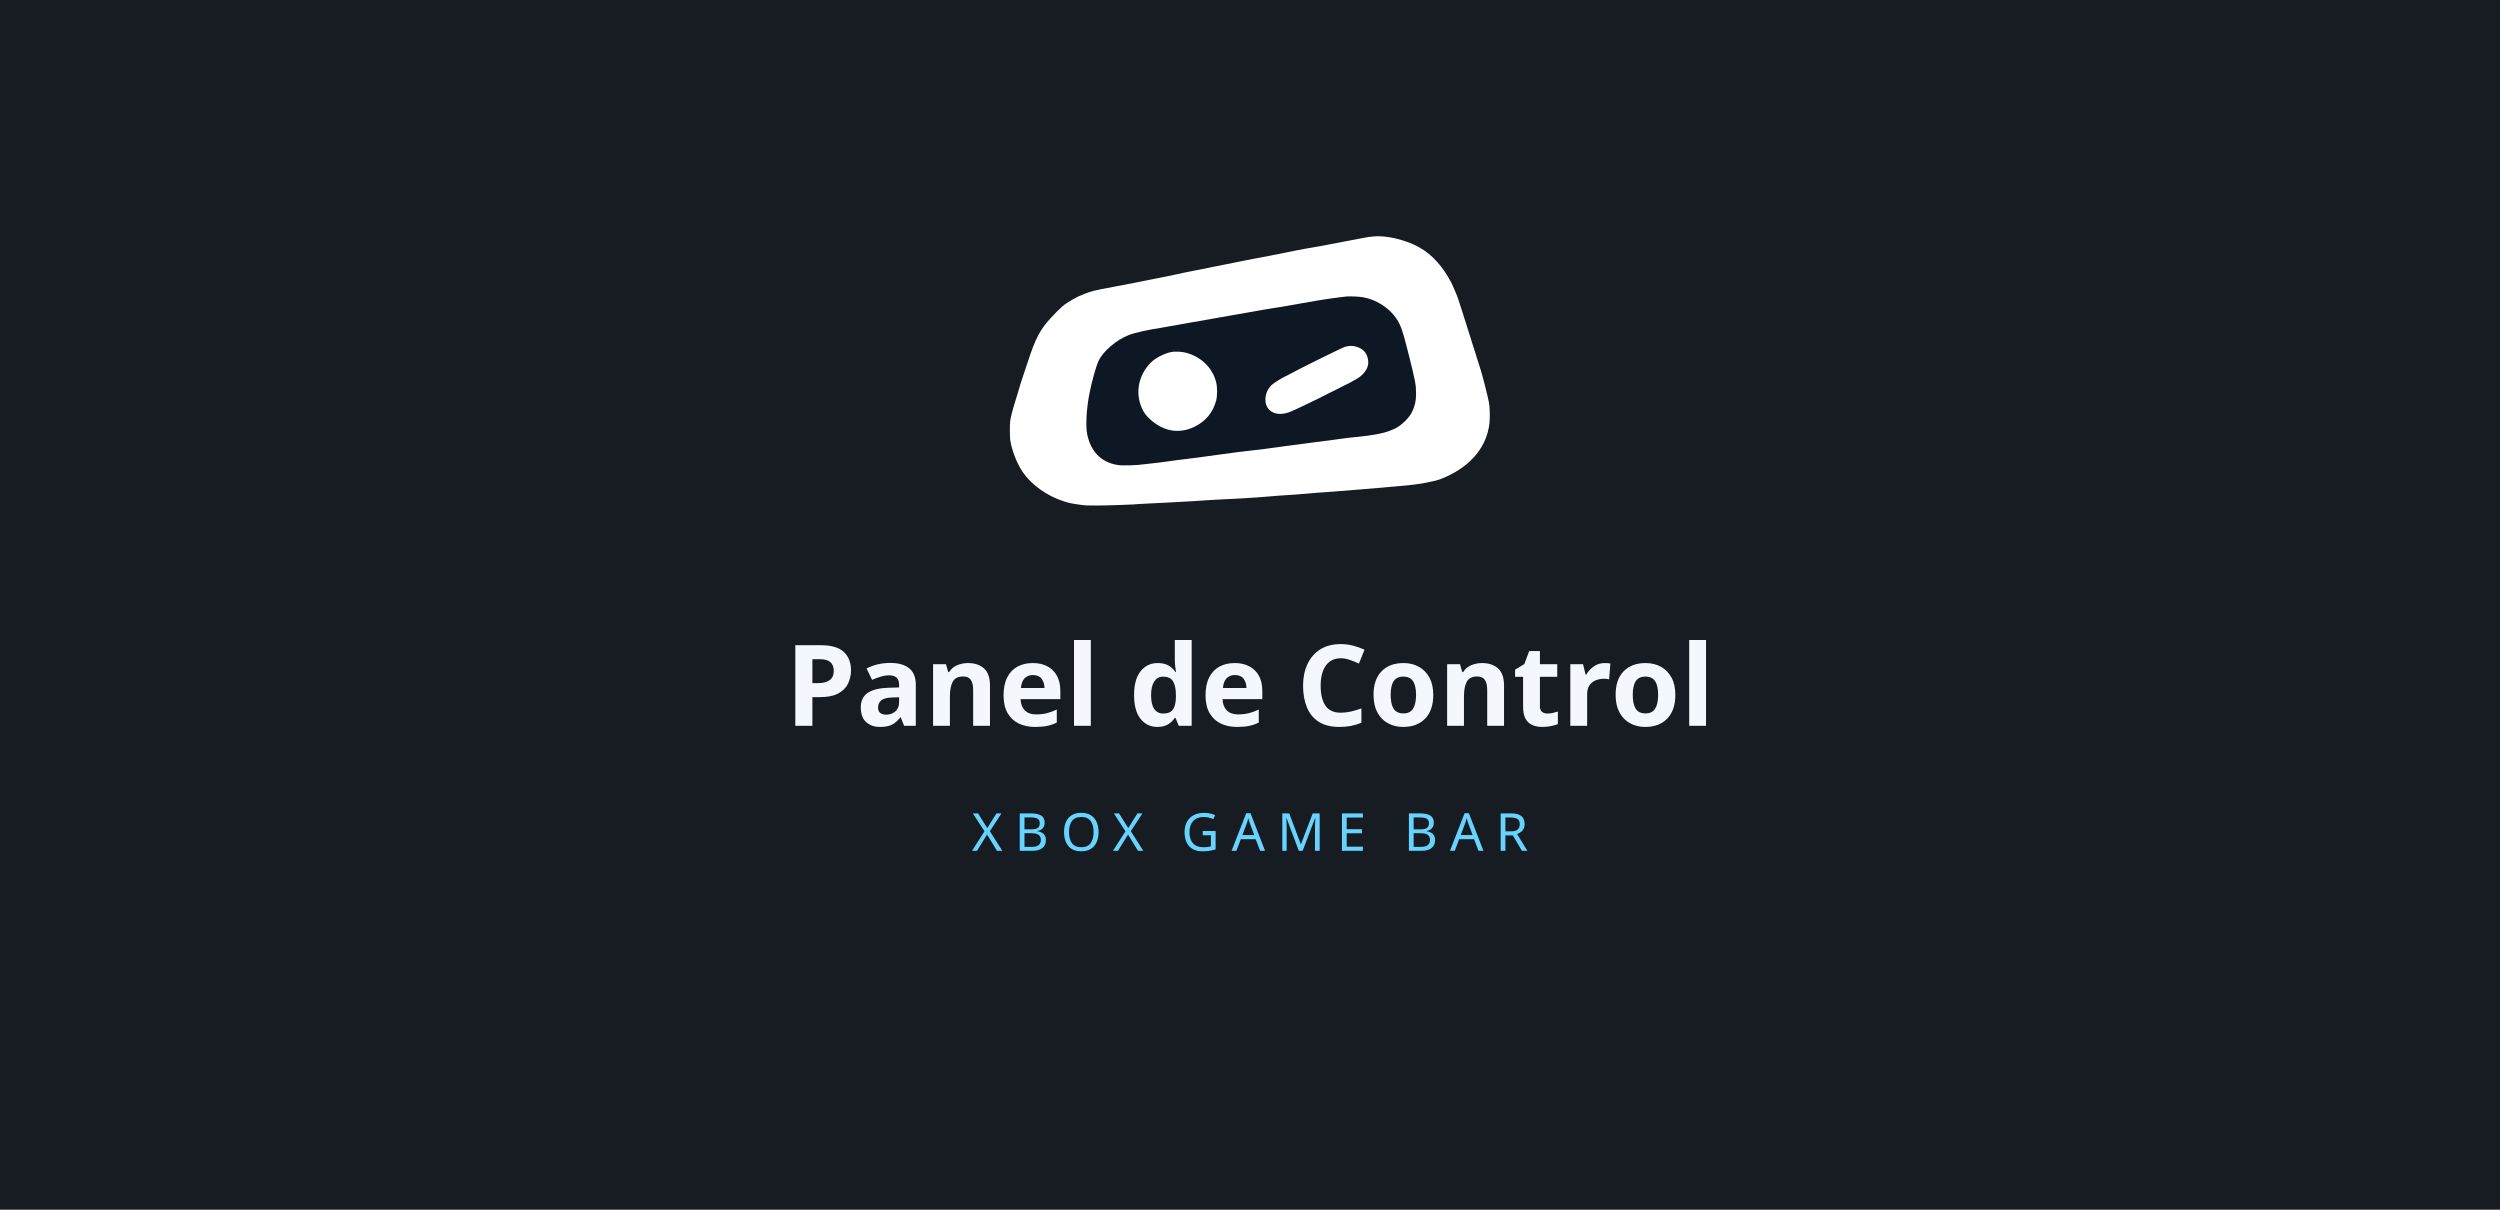
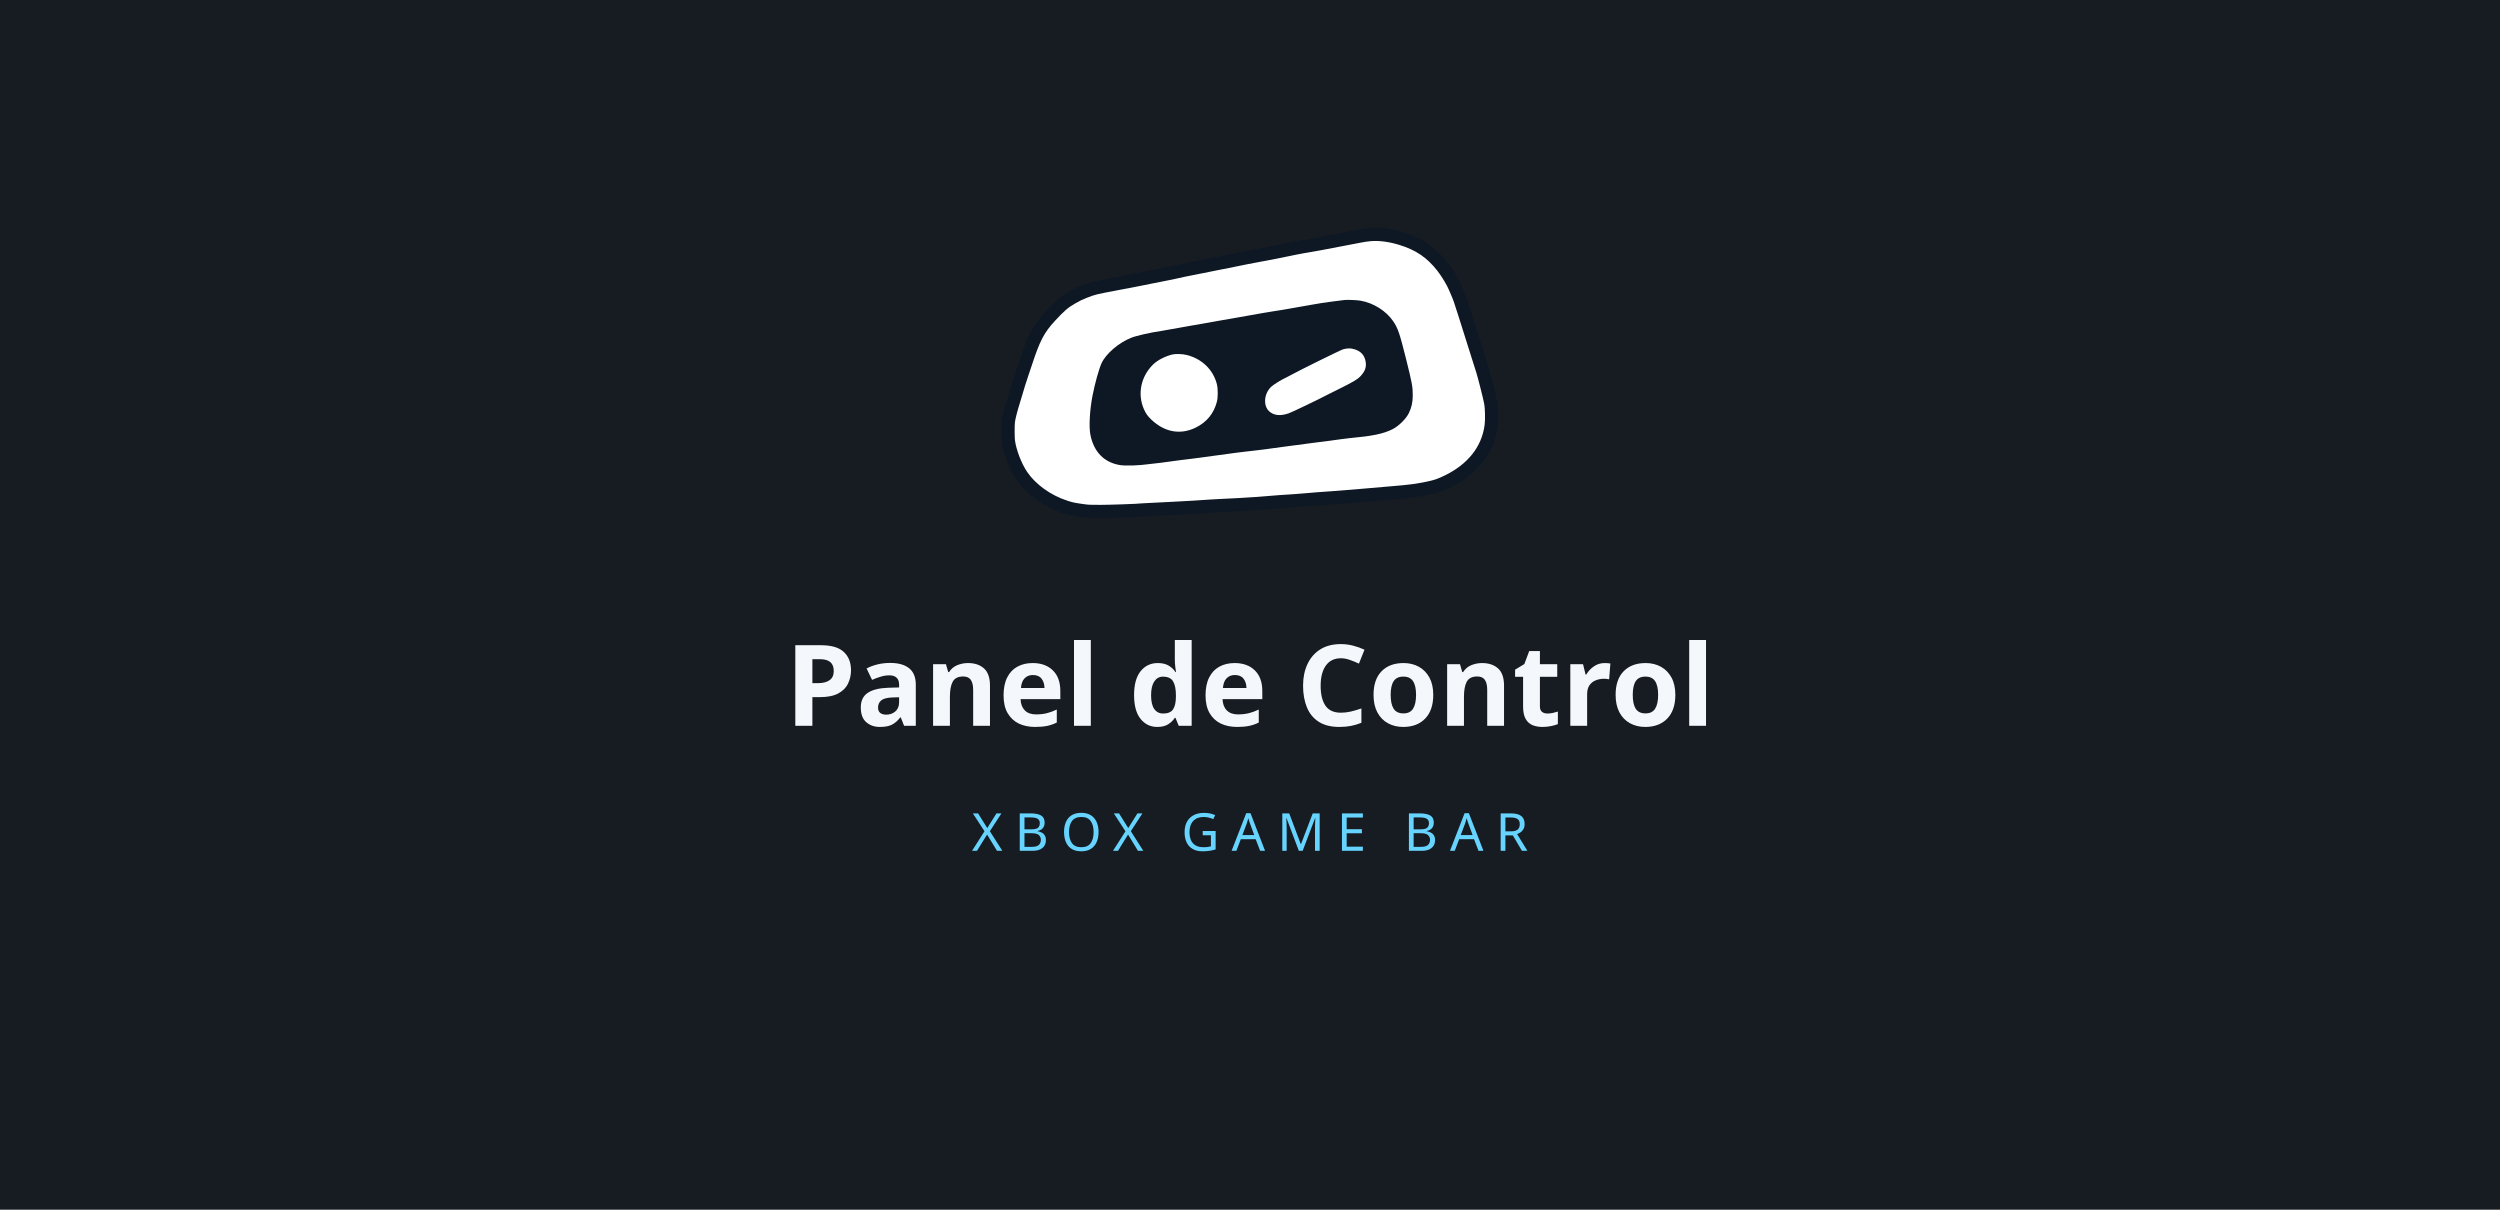
<svg xmlns="http://www.w3.org/2000/svg" viewBox="0 0 620 300">
  <rect width="620" height="300" fill="#171b22" />
-   <svg x="250" y="58" width="120" height="68" viewBox="190 201 1620 914">
+   <svg x="248" y="56" width="124" height="73" viewBox="146 157 1708 1002">
+     <g transform="translate(0,1320) scale(0.1,-0.1)" fill="#0d1824" stroke="#0d1824" stroke-width="900" stroke-linejoin="round">
+       <path d="M14125 11123 c-98 -8 -219 -26 -330 -48 -66 -13 -336 -65 -600 -115 -264 -50 -606 -115 -760 -145 -154 -30 -318 -59 -365 -65 -47 -6 -143 -22 -215 -36 -71 -14 -222 -43 -335 -64 -113 -21 -252 -50 -310 -64 -58 -14 -298 -62 -535 -106 -236 -44 -450 -85 -475 -90 -25 -5 -166 -32 -315 -60 -148 -29 -315 -62 -370 -75 -55 -13 -246 -51 -425 -85 -179 -33 -392 -76 -475 -95 -82 -19 -319 -66 -525 -105 -206 -39 -445 -89 -530 -110 -85 -21 -312 -69 -505 -105 -192 -36 -399 -77 -460 -91 -122 -28 -485 -98 -1175 -229 -668 -126 -708 -136 -976 -240 -188 -74 -218 -88 -410 -197 -246 -139 -369 -244 -688 -588 -378 -406 -528 -694 -800 -1530 -46 -140 -95 -286 -109 -323 -34 -88 -200 -618 -226 -722 -11 -44 -47 -163 -80 -265 -73 -227 -147 -516 -161 -630 -13 -109 -13 -501 0 -610 40 -329 222 -803 421 -1095 289 -424 803 -793 1359 -974 200 -65 252 -76 550 -118 187 -27 211 -28 590 -28 355 1 1325 35 1407 51 16 2 179 11 363 19 184 8 409 19 500 25 91 5 257 14 370 20 486 25 734 40 831 49 57 6 203 15 324 21 121 5 279 14 350 19 72 5 218 12 325 16 107 3 240 10 295 15 55 6 197 14 315 20 118 5 370 23 560 40 319 28 567 46 960 70 85 5 279 21 430 34 287 26 362 32 855 66 351 25 1588 128 2100 175 88 8 241 22 340 30 438 37 969 136 1184 222 826 329 1364 864 1555 1543 63 227 80 388 73 682 -4 153 -11 245 -26 329 -31 173 -213 892 -271 1074 -28 88 -117 367 -196 620 -80 253 -188 595 -240 760 -52 165 -133 422 -180 570 -133 423 -180 558 -237 683 -30 64 -66 149 -81 188 -61 155 -253 474 -395 655 -359 457 -739 714 -1316 889 -345 104 -678 147 -960 123z" />
+     </g>
    <g transform="translate(0,1320) scale(0.1,-0.1)" fill="#ffffff" stroke="none">
      <path d="M14125 11123 c-98 -8 -219 -26 -330 -48 -66 -13 -336 -65 -600 -115 -264 -50 -606 -115 -760 -145 -154 -30 -318 -59 -365 -65 -47 -6 -143 -22 -215 -36 -71 -14 -222 -43 -335 -64 -113 -21 -252 -50 -310 -64 -58 -14 -298 -62 -535 -106 -236 -44 -450 -85 -475 -90 -25 -5 -166 -32 -315 -60 -148 -29 -315 -62 -370 -75 -55 -13 -246 -51 -425 -85 -179 -33 -392 -76 -475 -95 -82 -19 -319 -66 -525 -105 -206 -39 -445 -89 -530 -110 -85 -21 -312 -69 -505 -105 -192 -36 -399 -77 -460 -91 -122 -28 -485 -98 -1175 -229 -668 -126 -708 -136 -976 -240 -188 -74 -218 -88 -410 -197 -246 -139 -369 -244 -688 -588 -378 -406 -528 -694 -800 -1530 -46 -140 -95 -286 -109 -323 -34 -88 -200 -618 -226 -722 -11 -44 -47 -163 -80 -265 -73 -227 -147 -516 -161 -630 -13 -109 -13 -501 0 -610 40 -329 222 -803 421 -1095 289 -424 803 -793 1359 -974 200 -65 252 -76 550 -118 187 -27 211 -28 590 -28 355 1 1325 35 1407 51 16 2 179 11 363 19 184 8 409 19 500 25 91 5 257 14 370 20 486 25 734 40 831 49 57 6 203 15 324 21 121 5 279 14 350 19 72 5 218 12 325 16 107 3 240 10 295 15 55 6 197 14 315 20 118 5 370 23 560 40 319 28 567 46 960 70 85 5 279 21 430 34 287 26 362 32 855 66 351 25 1588 128 2100 175 88 8 241 22 340 30 438 37 969 136 1184 222 826 329 1364 864 1555 1543 63 227 80 388 73 682 -4 153 -11 245 -26 329 -31 173 -213 892 -271 1074 -28 88 -117 367 -196 620 -80 253 -188 595 -240 760 -52 165 -133 422 -180 570 -133 423 -180 558 -237 683 -30 64 -66 149 -81 188 -61 155 -253 474 -395 655 -359 457 -739 714 -1316 889 -345 104 -678 147 -960 123z" />
    </g>
    <g transform="translate(0,1320) scale(0.1,-0.1)" fill="#0d1824" stroke="none">
      <path d="M13235 9114 c-180 -16 -835 -108 -1010 -142 -82 -17 -190 -35 -240 -42 -49 -6 -180 -29 -291 -51 -111 -21 -261 -48 -335 -59 -74 -12 -190 -31 -259 -45 -69 -13 -208 -35 -310 -49 -103 -14 -226 -35 -275 -45 -50 -11 -168 -31 -263 -46 -95 -14 -248 -41 -340 -60 -92 -18 -219 -41 -282 -50 -63 -9 -218 -36 -345 -60 -126 -25 -281 -52 -343 -60 -62 -9 -199 -33 -305 -55 -106 -21 -246 -46 -312 -55 -66 -9 -210 -34 -320 -55 -110 -22 -261 -49 -335 -60 -74 -11 -227 -38 -340 -60 -113 -22 -252 -46 -310 -55 -430 -64 -892 -168 -1085 -245 -418 -166 -857 -544 -1004 -862 -90 -194 -229 -693 -310 -1110 -94 -479 -127 -1052 -76 -1322 111 -596 470 -966 1020 -1053 185 -29 654 -14 970 32 55 7 134 17 175 20 73 6 389 45 520 65 181 27 585 79 655 85 44 3 208 24 365 46 157 22 449 62 650 89 201 27 480 65 620 84 140 19 291 38 335 41 44 4 123 13 175 20 52 8 131 16 175 20 44 3 177 20 295 36 118 16 395 54 615 84 778 106 991 134 1095 145 111 11 693 87 920 121 74 11 180 24 235 29 844 79 1191 151 1513 314 204 104 453 350 546 541 97 199 136 376 136 613 -1 300 -21 407 -234 1262 -215 859 -274 1031 -434 1267 -242 355 -675 627 -1118 703 -117 20 -423 34 -539 24z m321 -1680 c221 -63 347 -194 390 -404 40 -197 -10 -348 -171 -519 -108 -114 -244 -194 -785 -462 -190 -94 -365 -181 -390 -195 -244 -131 -1166 -573 -1275 -611 -289 -100 -512 -77 -671 69 -210 193 -176 604 69 836 85 79 356 248 509 315 29 13 105 53 168 88 251 142 1704 858 1780 878 151 40 252 41 376 5z m-5706 -202 c513 -132 894 -503 1018 -992 40 -157 40 -456 0 -606 -107 -403 -350 -698 -725 -881 -525 -256 -1065 -156 -1521 281 -121 117 -180 201 -246 350 -226 518 -106 1109 309 1522 148 147 414 286 660 345 124 29 350 21 505 -19z" />
    </g>
  </svg>
  <text x="310" y="180" fill="#f4f7fb" font-family="Segoe UI, sans-serif" font-size="28" font-weight="600" text-anchor="middle">Panel de Control</text>
  <text x="310" y="211" fill="#67d4ff" font-family="Segoe UI, sans-serif" font-size="13" letter-spacing="3" text-anchor="middle">XBOX GAME BAR</text>
</svg>
